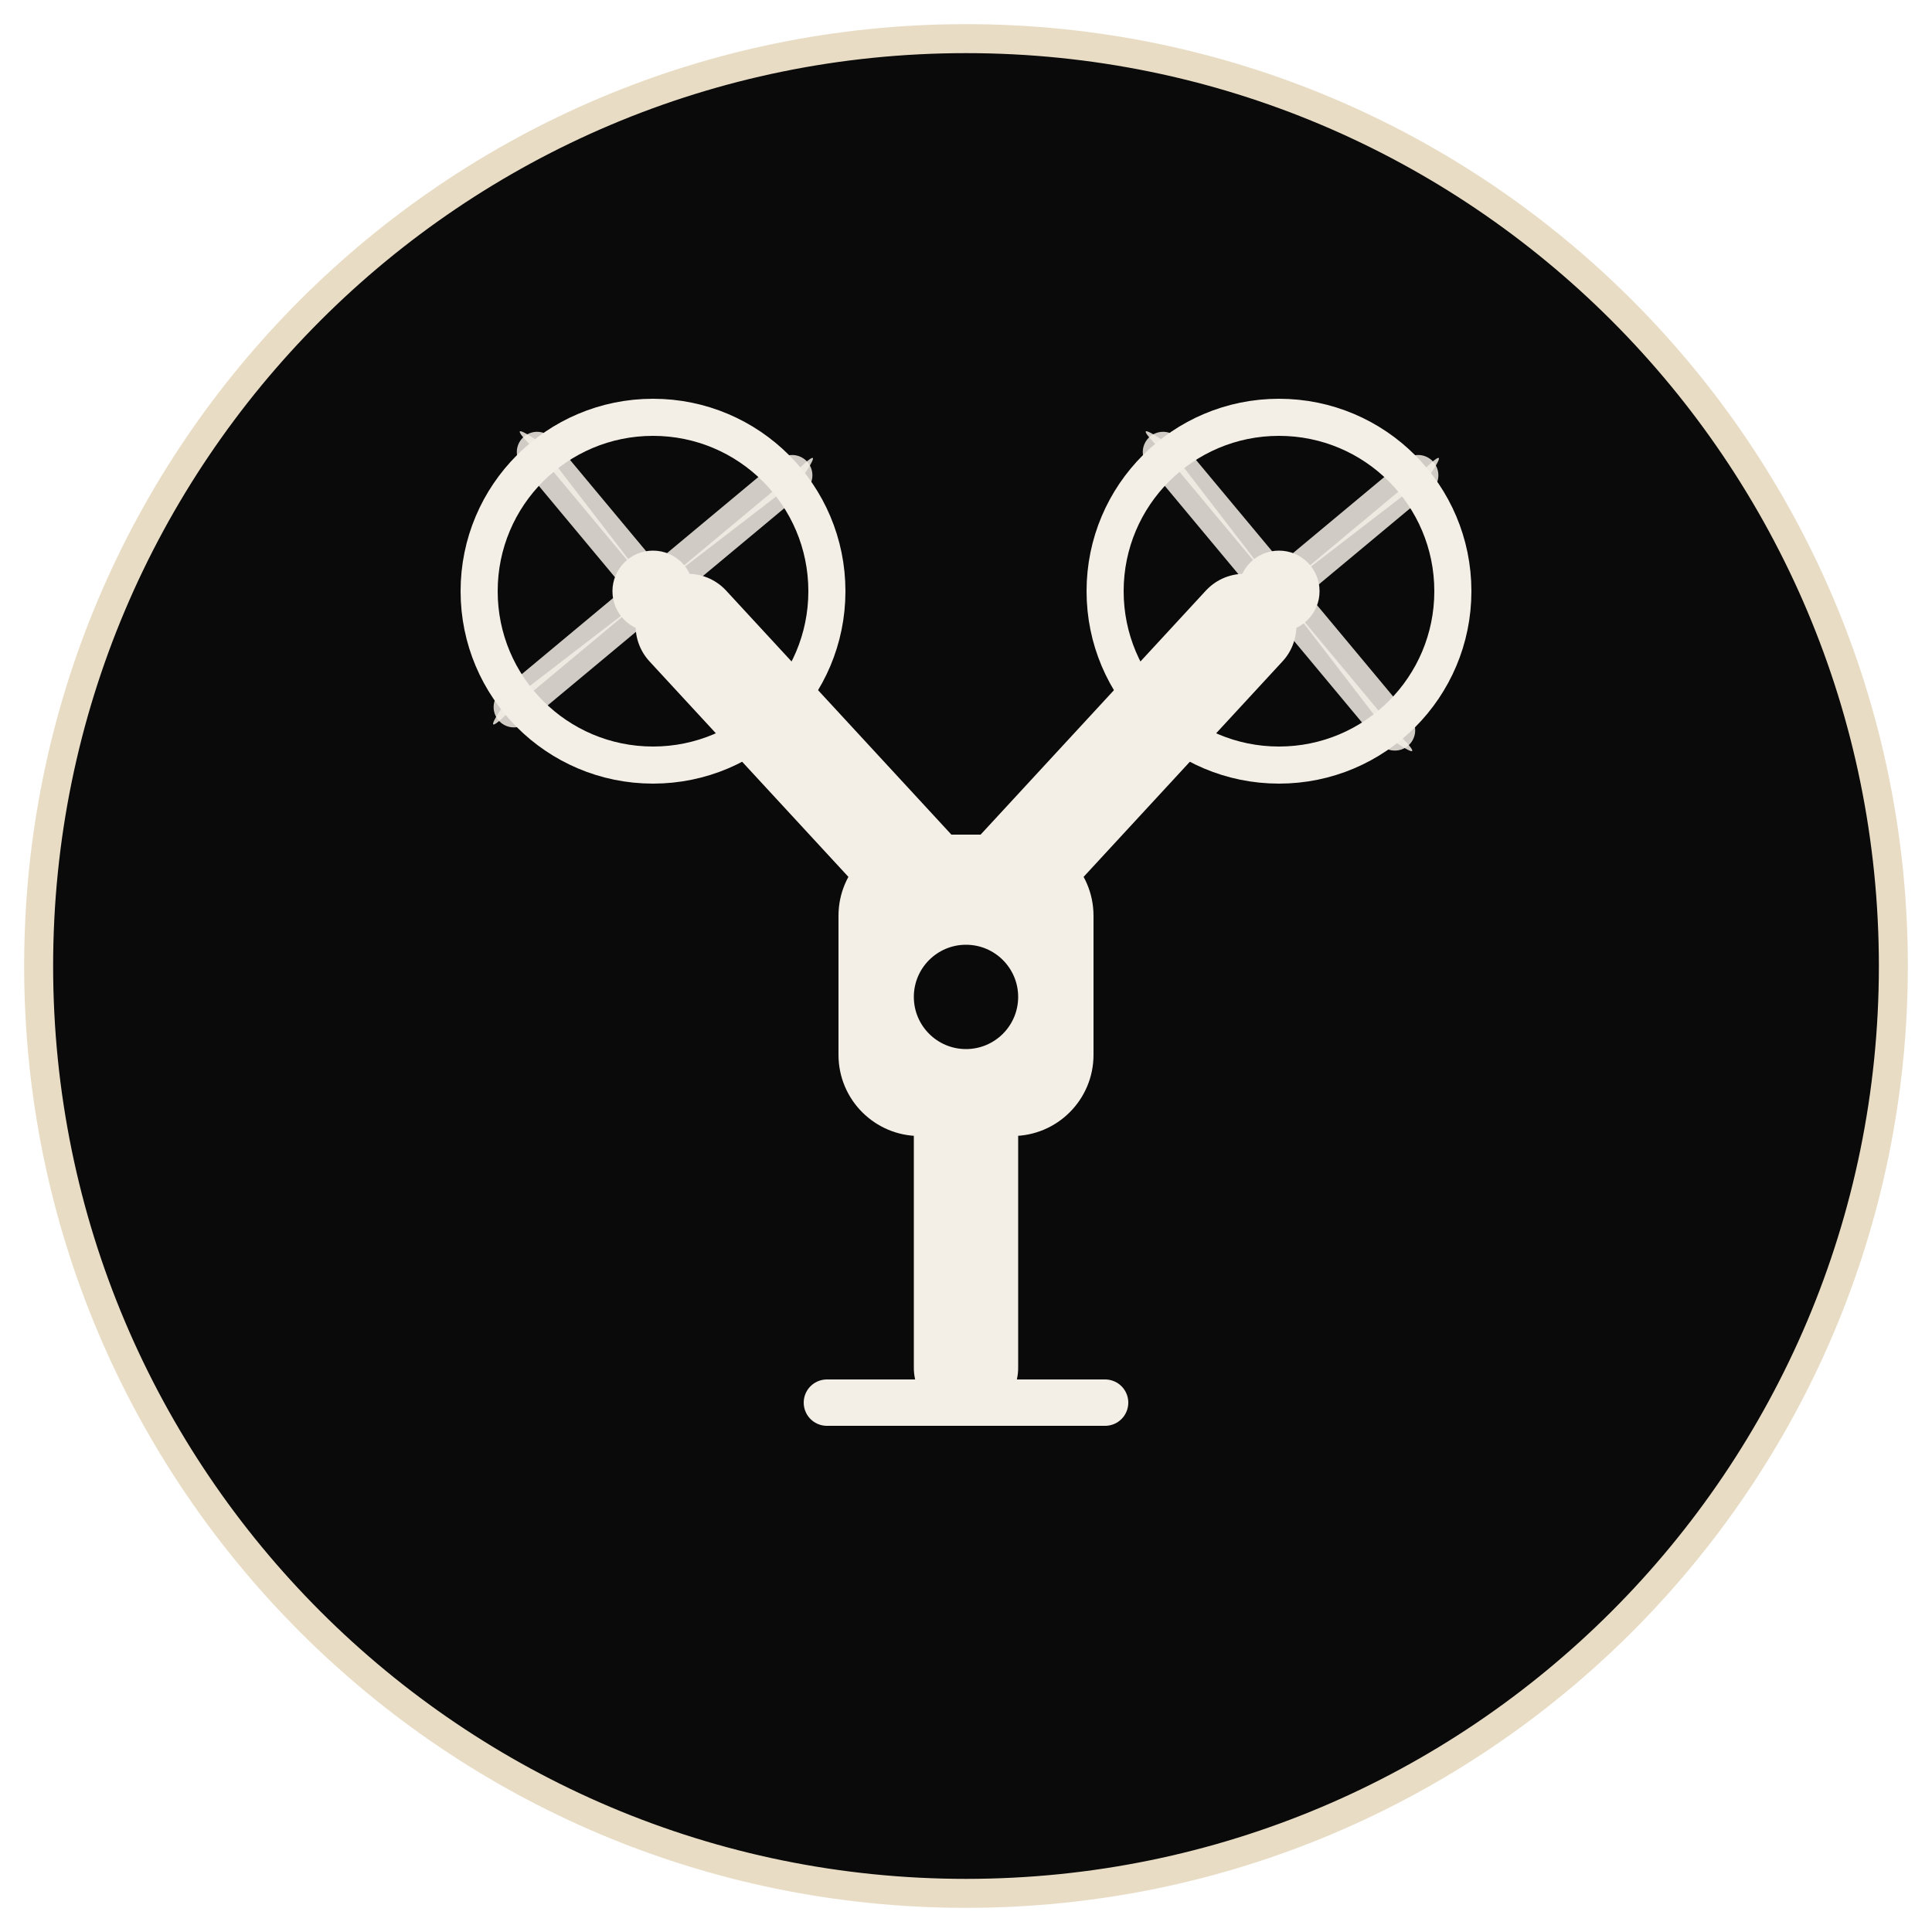
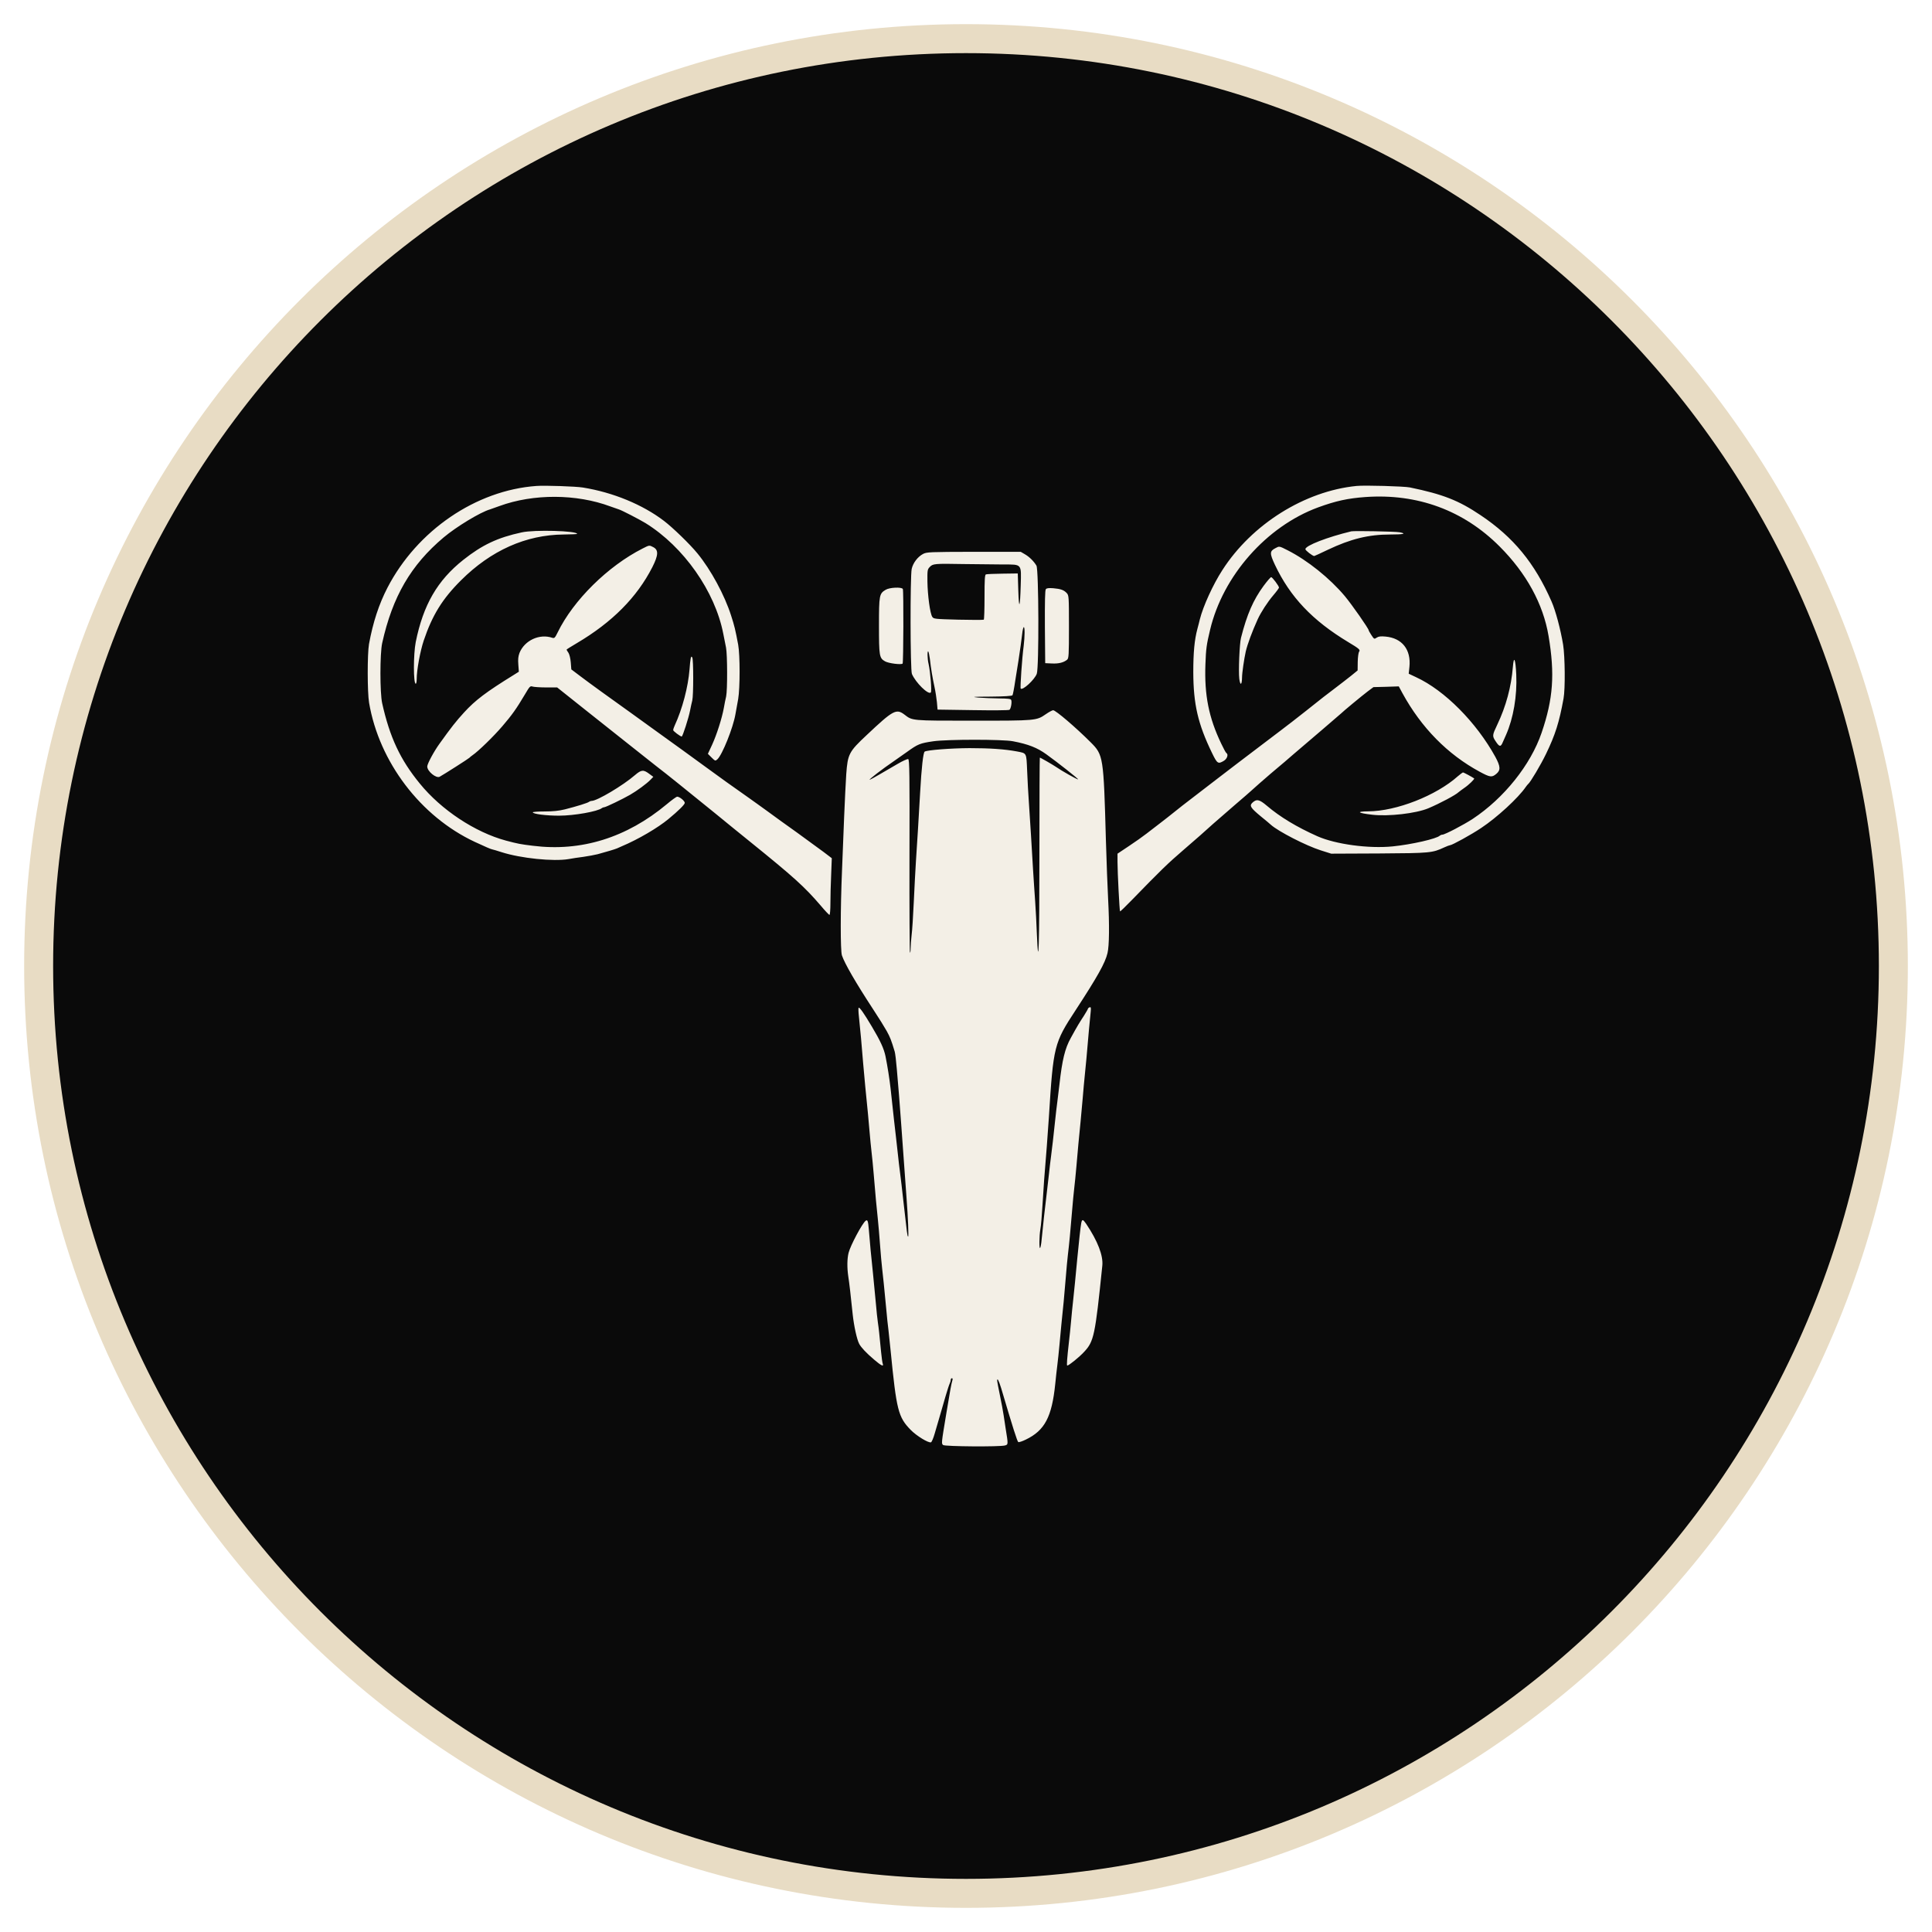
<svg xmlns="http://www.w3.org/2000/svg" viewBox="0 0 100 100">
  <circle cx="50" cy="50" r="48" fill="#0a0a0a" stroke="#e8dcc4" stroke-width="1.5" />
-   <g transform="translate(20 18) scale(.6)">
-     <g fill="none" stroke="#f3efe6" stroke-linecap="round" stroke-linejoin="round">
-       <path d="M50 50 L26 24 M50 50 L74 24" stroke-width="9" />
-       <g stroke-width="3.2">
-         <circle cx="23" cy="21" r="15" />
-         <circle cx="77" cy="21" r="15" />
-       </g>
-       <g fill="#f3efe6" stroke="none" opacity=".85">
-         <path d="M23 21 L13 9 Q10 6 13 8 Z M23 21 L33 33 Q36 36 33 34 Z M23 21 L35 11 Q38 8 36 11 Z M23 21 L11 31 Q8 34 10 31 Z" />
-         <path d="M77 21 L67 9 Q64 6 67 8 Z M77 21 L87 33 Q90 36 87 34 Z M77 21 L89 11 Q92 8 90 11 Z M77 21 L65 31 Q62 34 64 31 Z" />
-       </g>
-       <g stroke-width="3.5" opacity=".85">
-         <path d="M23 21 L13 9 M23 21 L33 33 M23 21 L35 11 M23 21 L11 31" />
-         <path d="M77 21 L67 9 M77 21 L87 33 M77 21 L89 11 M77 21 L65 31" />
-       </g>
-       <circle cx="23" cy="21" r="3.5" fill="#f3efe6" stroke="none" />
-       <circle cx="77" cy="21" r="3.5" fill="#f3efe6" stroke="none" />
-       <rect x="39" y="42" width="22" height="26" rx="7" fill="#f3efe6" stroke="none" />
-       <circle cx="50" cy="56" r="4.5" fill="#0a0a0a" stroke="none" />
-       <path d="M50 68 V88" stroke-width="9" />
-       <path d="M38 91 H62" stroke-width="4" />
+   <g transform="translate(19.00 25.12) scale(0.05463)" fill="#f3efe6">
+     <g transform="translate(0,911) scale(0.1,-0.1)">
+       <path d="M1605 9104 c-574 -41 -1131 -422 -1412 -964 -81 -157 -137 -327 -175 -535 -16 -92 -16 -456 1 -555 95 -561 488 -1078 1001 -1318 98 -46 159 -72 168 -72 4 0 43 -12 87 -26 181 -58 492 -90 636 -65 30 6 92 15 139 21 47 7 108 18 135 25 84 23 159 45 183 55 12 6 32 14 45 20 155 65 342 175 442 258 96 79 155 138 155 153 0 19 -49 59 -72 59 -7 0 -52 -32 -98 -71 -381 -318 -812 -452 -1270 -394 -116 14 -142 19 -255 49 -292 79 -612 290 -816 541 -185 226 -284 438 -356 760 -22 98 -22 471 0 570 98 441 272 740 582 1001 121 102 349 240 440 266 11 4 52 18 90 32 320 117 728 116 1050 -4 33 -12 69 -24 80 -28 26 -7 197 -96 253 -130 362 -224 659 -647 737 -1049 8 -43 20 -102 26 -131 13 -67 14 -402 1 -462 -6 -25 -16 -74 -22 -110 -18 -98 -67 -252 -111 -348 l-40 -86 35 -35 c34 -34 36 -34 55 -17 46 42 149 298 171 427 7 35 18 100 26 144 18 106 18 415 0 515 -27 143 -35 177 -67 276 -62 194 -191 433 -319 589 -70 86 -233 244 -317 308 -202 154 -482 270 -768 316 -66 11 -360 21 -440 15z M9375 9104 c-493 -49 -993 -363 -1272 -798 -88 -136 -182 -342 -213 -466 -4 -19 -15 -60 -23 -90 -28 -104 -39 -225 -39 -410 1 -305 44 -491 178 -767 49 -101 57 -106 112 -73 31 19 45 61 23 74 -5 3 -27 43 -48 88 -118 246 -161 460 -150 753 5 146 11 188 44 325 121 512 534 981 1024 1161 167 61 281 86 448 98 492 35 930 -126 1271 -468 254 -254 413 -545 464 -848 61 -362 44 -596 -66 -918 -104 -304 -356 -619 -652 -815 -85 -56 -265 -150 -288 -150 -8 0 -18 -4 -24 -9 -30 -30 -268 -84 -446 -102 -228 -23 -542 20 -714 96 -197 88 -353 182 -480 290 -72 61 -97 65 -138 26 -27 -28 -14 -48 80 -126 47 -38 91 -75 98 -82 71 -63 331 -197 473 -242 l98 -31 455 2 c487 3 502 5 617 58 24 11 48 20 53 20 19 0 203 101 295 163 151 100 352 285 423 389 9 13 19 25 23 28 20 15 119 181 169 285 88 182 125 299 166 525 17 91 14 397 -4 510 -24 145 -71 322 -110 410 -159 363 -361 609 -672 817 -208 140 -356 198 -670 263 -55 11 -428 22 -505 14z M1465 8664 c-228 -49 -375 -119 -553 -260 -246 -195 -380 -427 -451 -779 -23 -117 -23 -395 0 -395 5 0 9 19 9 43 0 86 33 265 67 367 81 240 177 395 353 570 284 283 615 431 972 434 71 1 128 3 128 6 0 29 -406 41 -525 14z M9325 8674 c-225 -54 -435 -135 -435 -169 0 -12 68 -65 84 -65 2 0 60 26 128 59 217 103 386 145 591 145 128 0 159 8 90 21 -44 8 -429 15 -458 9z M2610 8511 c-328 -166 -656 -490 -804 -794 -25 -51 -31 -58 -50 -52 -122 42 -264 -24 -312 -143 -12 -33 -15 -60 -11 -111 l5 -67 -46 -29 c-264 -163 -367 -241 -473 -357 -77 -84 -120 -139 -232 -295 -53 -73 -117 -192 -117 -217 0 -46 85 -115 118 -97 37 20 277 173 282 180 3 4 15 14 28 23 55 37 202 180 283 275 92 107 134 166 214 301 46 78 50 83 74 75 14 -4 72 -8 129 -8 l103 0 270 -215 c149 -118 332 -264 407 -323 75 -59 145 -114 154 -122 10 -8 59 -47 110 -87 97 -74 286 -227 555 -445 86 -71 233 -190 327 -266 422 -341 520 -430 674 -609 41 -49 78 -88 83 -88 5 0 9 51 9 113 0 61 3 182 7 268 l6 156 -79 60 c-43 32 -157 115 -252 184 -96 68 -222 159 -280 202 -59 42 -138 100 -177 127 -179 126 -245 173 -405 290 -95 69 -195 142 -224 163 -28 20 -81 59 -118 85 -36 26 -119 85 -183 132 -65 47 -146 105 -180 130 -198 141 -401 288 -480 348 l-90 68 -5 65 c-3 37 -12 76 -22 92 -10 14 -18 28 -18 30 0 3 44 30 98 62 335 198 569 434 715 720 58 115 60 163 7 190 -37 19 -35 19 -100 -14z M8605 8514 c-54 -28 -54 -49 -4 -156 145 -307 356 -529 696 -734 102 -61 116 -73 102 -90 -6 -8 -12 -51 -13 -96 l-1 -82 -60 -49 c-33 -26 -103 -81 -155 -120 -52 -40 -102 -77 -110 -84 -274 -218 -319 -252 -545 -423 -99 -75 -220 -167 -270 -205 -49 -38 -128 -98 -175 -134 -47 -36 -113 -86 -147 -113 -35 -26 -93 -71 -130 -100 -38 -28 -99 -77 -138 -108 -38 -31 -101 -80 -140 -110 -38 -30 -97 -75 -130 -100 -33 -26 -108 -79 -167 -118 l-108 -72 0 -78 c0 -99 19 -464 24 -469 2 -2 53 47 113 109 277 285 338 344 483 469 85 73 157 136 160 139 17 17 207 185 330 290 80 68 147 127 150 130 7 7 159 142 190 167 14 12 46 39 71 60 25 21 91 76 145 124 54 47 178 152 274 234 96 82 177 152 180 155 10 12 197 167 250 207 l55 41 120 3 120 4 35 -65 c179 -327 428 -580 732 -744 98 -53 115 -55 157 -20 42 35 40 70 -9 161 -180 327 -480 630 -751 755 l-70 33 7 66 c16 163 -70 272 -227 286 -43 4 -65 2 -83 -10 -23 -16 -25 -15 -50 23 -14 22 -26 42 -26 46 0 16 -160 245 -227 325 -142 169 -353 338 -540 433 -83 42 -79 41 -118 20z M5268 8460 c-52 -28 -95 -85 -108 -142 -15 -72 -14 -958 2 -995 35 -82 155 -200 179 -176 11 11 -4 193 -21 271 -12 49 -13 129 -3 118 4 -4 10 -35 15 -69 11 -97 26 -185 44 -267 9 -41 19 -106 23 -145 l6 -70 335 -5 c184 -3 340 -2 346 3 14 9 25 72 17 93 -4 11 -29 14 -117 15 -61 1 -149 4 -196 8 -70 7 -49 8 117 9 130 1 204 6 208 13 4 6 16 67 26 137 11 70 24 154 30 187 16 102 29 198 36 258 3 32 10 60 14 63 12 7 11 -87 0 -178 -15 -109 -35 -398 -28 -404 19 -19 131 84 152 140 22 57 19 986 -3 1025 -24 40 -65 82 -108 107 l-41 24 -444 0 c-419 -1 -446 -2 -481 -20z m763 -100 c175 0 168 8 162 -197 -6 -217 -17 -241 -23 -48 l-5 160 -144 -2 c-79 -1 -150 -4 -158 -7 -10 -4 -13 -48 -13 -215 0 -115 -3 -212 -7 -214 -5 -3 -113 -3 -241 0 -224 6 -234 7 -247 27 -21 31 -44 203 -46 334 -1 105 0 115 21 137 31 33 43 34 325 29 138 -2 307 -4 376 -4z M8494 8157 c-97 -132 -157 -268 -214 -492 -14 -55 -25 -317 -16 -389 9 -68 25 -59 26 14 0 42 20 178 35 245 16 69 61 191 113 305 30 66 94 165 148 228 30 35 54 68 54 73 0 15 -63 99 -74 99 -6 0 -38 -37 -72 -83z M4913 8120 c-60 -36 -63 -51 -63 -338 0 -290 3 -309 58 -340 34 -19 153 -34 166 -21 8 8 10 695 2 707 -12 20 -126 15 -163 -8z M6431 8126 c-8 -9 -10 -115 -9 -357 l3 -344 64 -3 c65 -3 111 9 144 36 15 14 17 42 17 312 0 287 -1 297 -21 319 -27 29 -57 40 -128 46 -42 3 -62 1 -70 -9z M3066 7469 c-3 -13 -8 -60 -11 -104 -13 -164 -67 -372 -141 -532 -8 -17 -14 -36 -14 -42 0 -10 68 -61 81 -61 9 0 65 174 79 245 6 33 16 76 21 96 12 47 12 389 0 408 -8 12 -11 10 -15 -10z M10856 7390 c-15 -188 -65 -374 -148 -548 -48 -101 -49 -107 -14 -159 34 -52 47 -53 65 -10 8 17 22 50 32 72 70 159 106 369 97 572 -7 150 -23 185 -32 73z M6430 6941 c-88 -61 -93 -61 -690 -61 -589 0 -572 -1 -649 58 -77 58 -107 42 -356 -193 -170 -159 -181 -181 -195 -371 -5 -77 -14 -258 -20 -404 -6 -146 -15 -373 -20 -505 -16 -374 -16 -763 -1 -809 27 -79 130 -257 296 -511 51 -77 108 -169 128 -205 32 -58 43 -85 76 -195 5 -16 14 -91 20 -165 6 -74 16 -187 21 -250 5 -63 14 -182 20 -265 22 -312 43 -604 51 -705 14 -184 22 -375 15 -368 -8 6 -9 20 -45 338 -11 102 -25 221 -31 265 -6 44 -15 121 -20 170 -6 50 -14 126 -19 170 -9 73 -22 193 -51 460 -11 95 -28 204 -48 305 -15 73 -49 147 -129 281 -79 133 -118 187 -126 179 -3 -3 -2 -41 3 -85 12 -110 28 -285 40 -440 6 -71 15 -170 20 -220 25 -249 30 -300 40 -420 6 -71 15 -164 20 -205 5 -41 14 -133 20 -205 15 -184 29 -336 40 -435 5 -47 14 -152 20 -235 6 -82 15 -184 20 -225 9 -74 19 -176 40 -395 5 -60 14 -146 20 -190 5 -44 14 -129 20 -190 56 -569 72 -633 190 -754 55 -57 170 -127 193 -118 7 3 23 40 35 83 13 44 34 117 48 164 13 47 38 132 55 190 17 58 35 113 40 122 5 10 9 25 9 33 0 8 5 15 11 15 7 0 9 -8 4 -22 -10 -34 -19 -82 -58 -318 -47 -283 -46 -278 -29 -293 17 -14 536 -18 586 -4 31 9 31 8 6 162 -5 33 -14 89 -19 125 -5 36 -21 120 -35 188 -14 68 -26 130 -26 140 0 30 16 -2 38 -73 111 -375 152 -504 162 -510 6 -3 38 7 72 24 178 86 246 213 278 526 6 61 15 142 20 180 5 39 14 124 20 190 11 122 23 248 40 410 5 50 14 153 20 230 6 77 15 174 20 215 11 89 25 233 40 420 6 74 15 169 20 210 5 41 14 131 20 200 12 142 27 306 40 430 5 47 14 146 20 220 6 74 15 173 20 220 9 82 18 182 40 438 6 64 13 138 16 164 4 40 2 47 -11 42 -8 -3 -15 -9 -15 -13 0 -4 -18 -34 -39 -68 -42 -64 -60 -93 -123 -208 -56 -100 -82 -208 -108 -440 -6 -55 -15 -129 -20 -165 -5 -36 -14 -112 -20 -170 -15 -146 -30 -274 -40 -350 -5 -36 -14 -112 -20 -170 -6 -58 -18 -159 -26 -225 -14 -113 -26 -224 -43 -392 -3 -39 -10 -75 -14 -79 -10 -11 -9 113 2 177 6 30 15 137 21 239 10 174 16 251 40 545 5 66 14 192 20 280 42 674 49 701 253 1012 207 317 280 447 302 540 17 69 19 268 6 514 -5 96 -15 347 -21 559 -22 793 -24 805 -145 926 -141 141 -332 304 -355 303 -8 0 -40 -17 -70 -38z m-310 -256 c146 -28 229 -61 315 -123 110 -79 306 -234 302 -238 -5 -5 -160 83 -208 117 -29 20 -148 89 -155 89 -2 0 -4 -411 -4 -914 0 -863 -8 -1136 -24 -758 -3 92 -11 230 -16 307 -6 77 -14 212 -20 300 -5 88 -14 239 -20 335 -6 96 -15 236 -20 310 -5 74 -13 206 -16 293 -8 178 -2 167 -99 186 -113 21 -254 31 -447 31 -178 -1 -400 -18 -425 -33 -14 -9 -30 -153 -43 -387 -13 -235 -28 -476 -40 -655 -5 -77 -14 -248 -20 -380 -6 -132 -15 -276 -21 -319 -5 -44 -9 -99 -9 -124 0 -25 -3 -43 -6 -39 -4 3 -6 416 -5 917 2 772 0 911 -12 916 -8 3 -54 -18 -103 -47 -49 -29 -126 -74 -172 -100 -46 -27 -87 -49 -90 -49 -13 0 118 101 234 180 12 8 65 46 118 83 107 77 124 83 251 102 134 19 658 19 755 0z M2539 6365 c-114 -99 -360 -245 -411 -245 -8 0 -18 -4 -24 -8 -11 -11 -119 -44 -229 -72 -56 -14 -114 -20 -192 -20 -62 0 -113 -4 -113 -8 0 -16 127 -32 248 -32 144 0 368 40 407 72 5 4 15 8 22 8 14 0 176 78 245 118 65 37 159 107 192 141 l28 29 -34 25 c-59 45 -78 44 -139 -8z M10335 6354 c-206 -184 -583 -332 -850 -333 -118 -1 -100 -16 38 -32 154 -18 415 12 532 61 109 46 258 125 287 153 7 6 31 24 54 40 43 29 100 85 93 90 -16 12 -99 57 -106 57 -4 -1 -26 -17 -48 -36z M4724 2142 c-32 -23 -145 -235 -162 -304 -14 -56 -15 -140 -3 -222 10 -64 23 -176 42 -361 12 -111 40 -239 62 -280 19 -35 67 -86 140 -148 68 -58 94 -71 83 -40 -4 9 -11 60 -16 112 -18 184 -21 216 -30 276 -5 33 -14 119 -20 190 -7 72 -18 193 -26 270 -18 166 -31 309 -40 423 -7 83 -12 97 -30 84z M6766 2118 c-7 -37 -21 -170 -37 -333 -17 -181 -28 -295 -39 -395 -6 -52 -15 -142 -20 -200 -5 -58 -14 -145 -20 -195 -18 -159 -23 -225 -16 -225 15 0 114 80 159 129 94 100 105 155 173 817 10 95 -43 233 -153 397 -31 45 -39 46 -47 5z" />
    </g>
  </g>
</svg>
